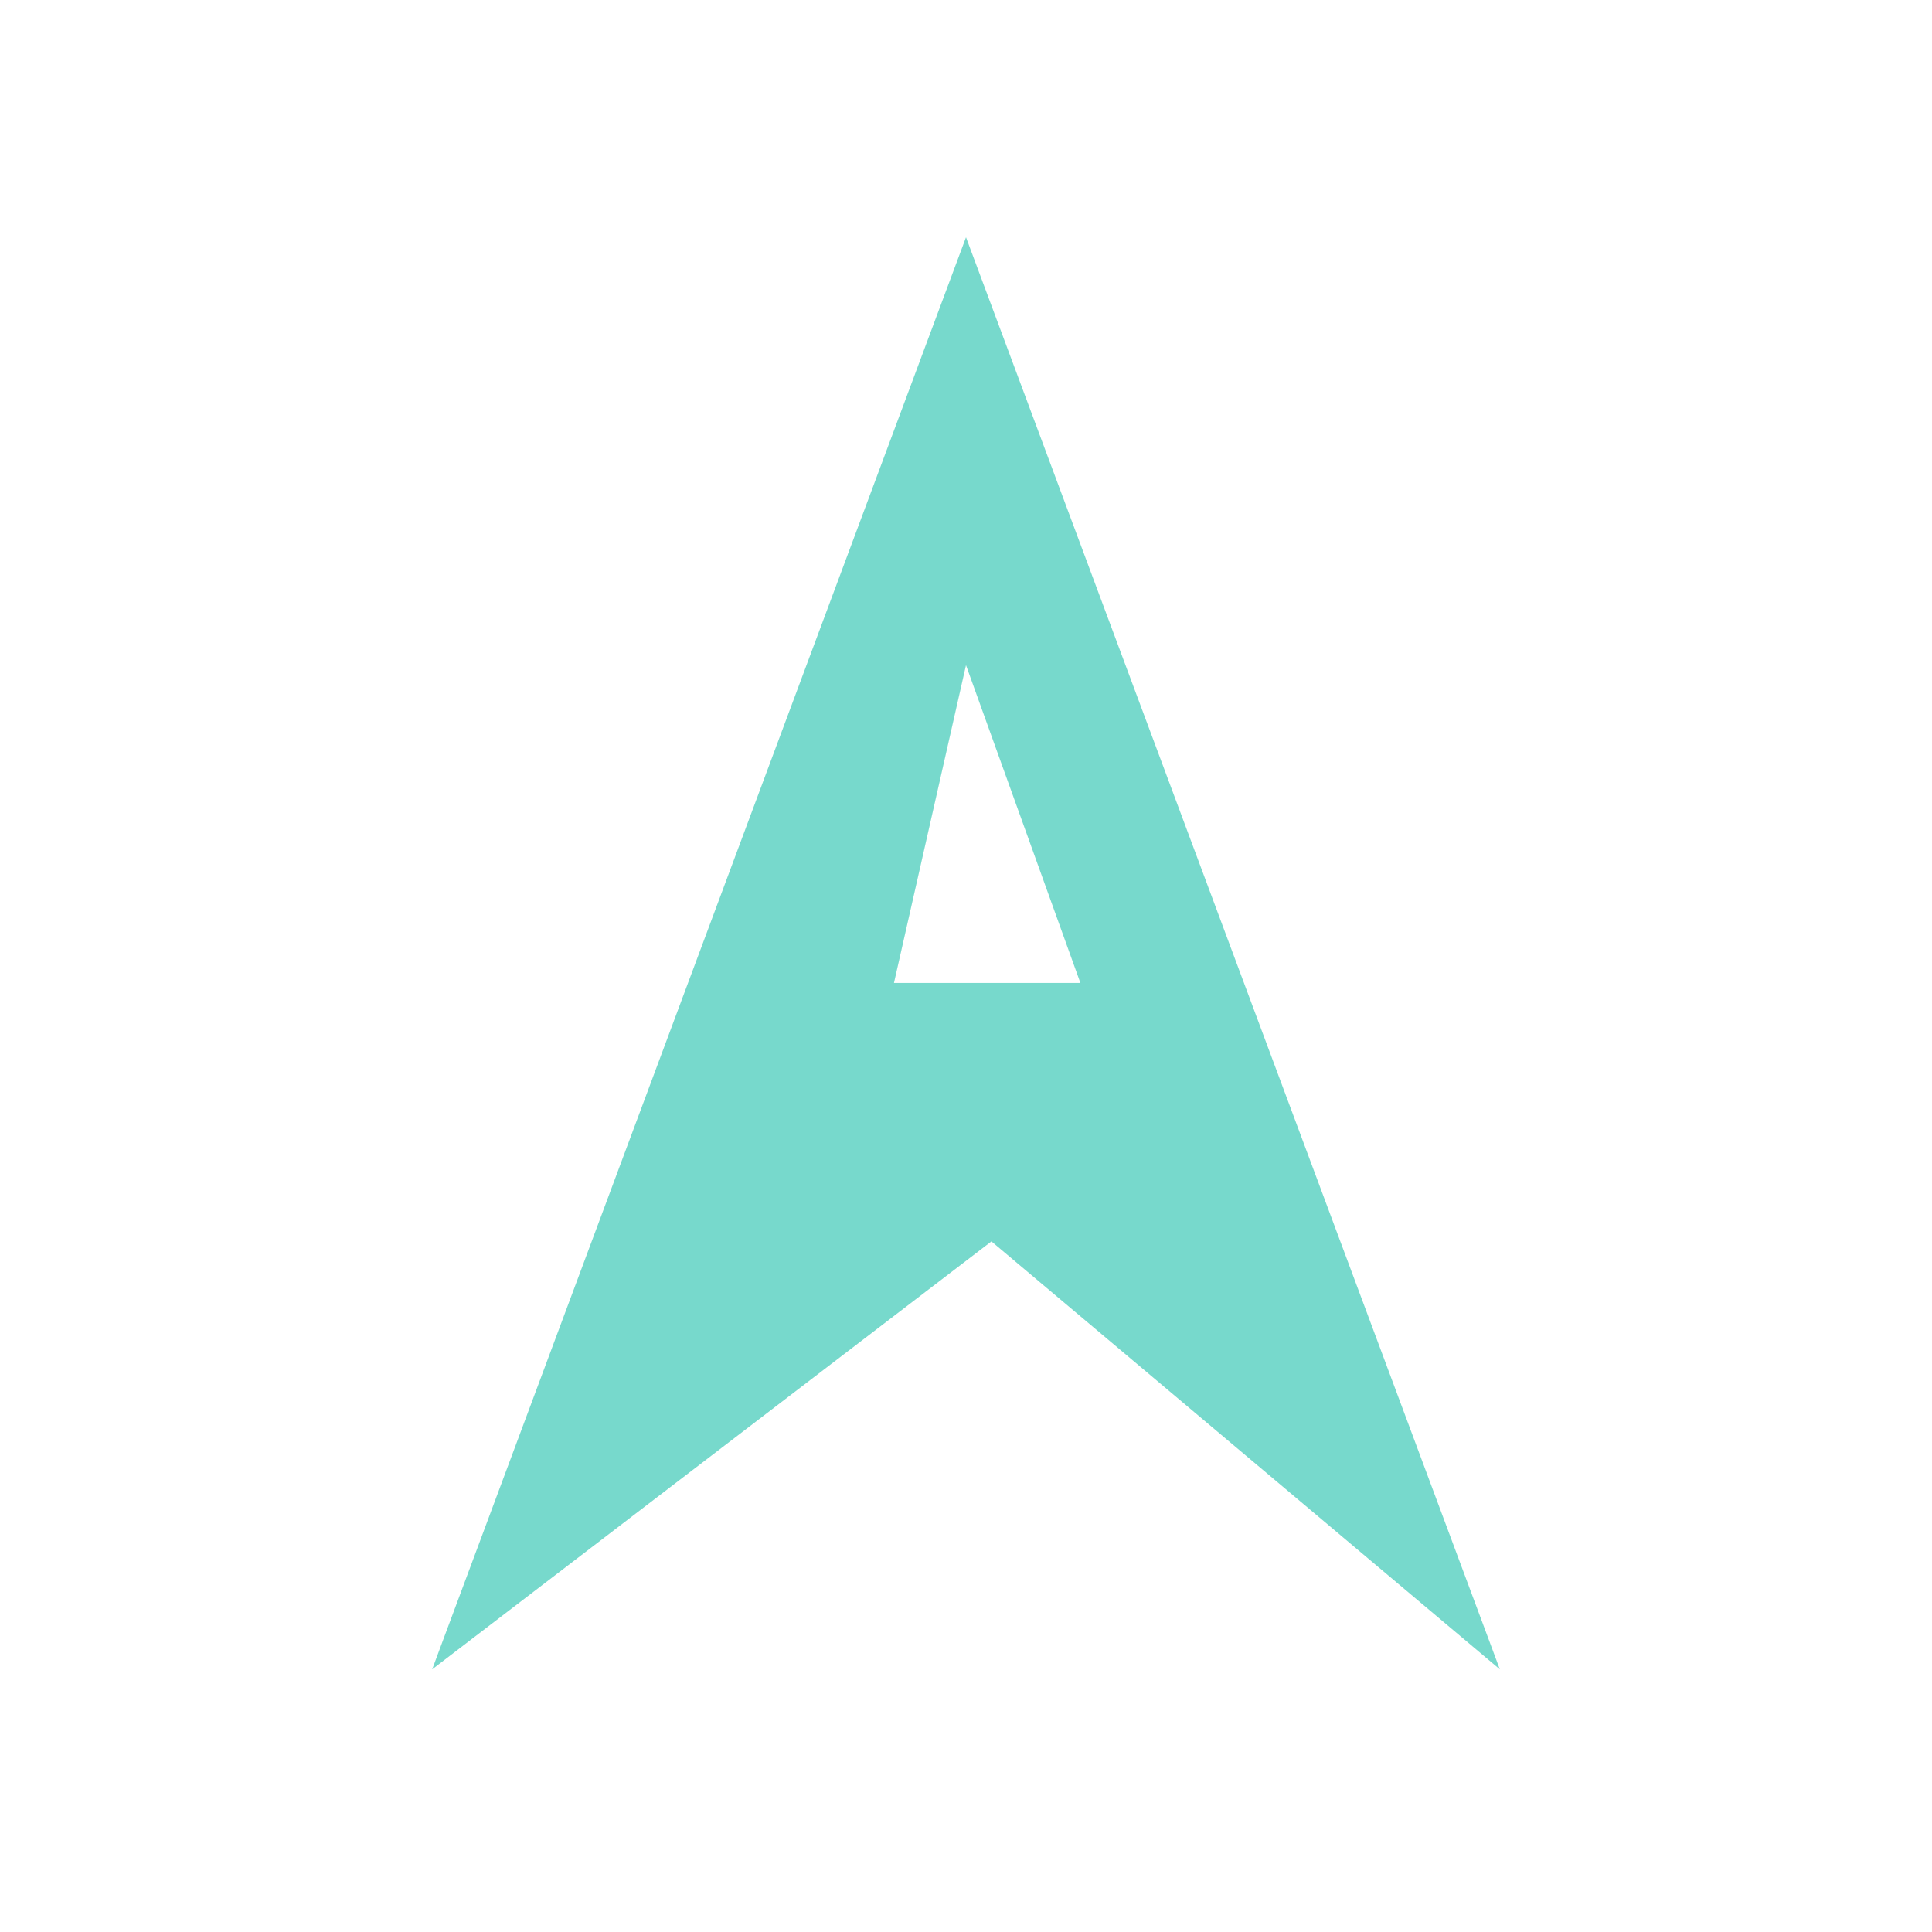
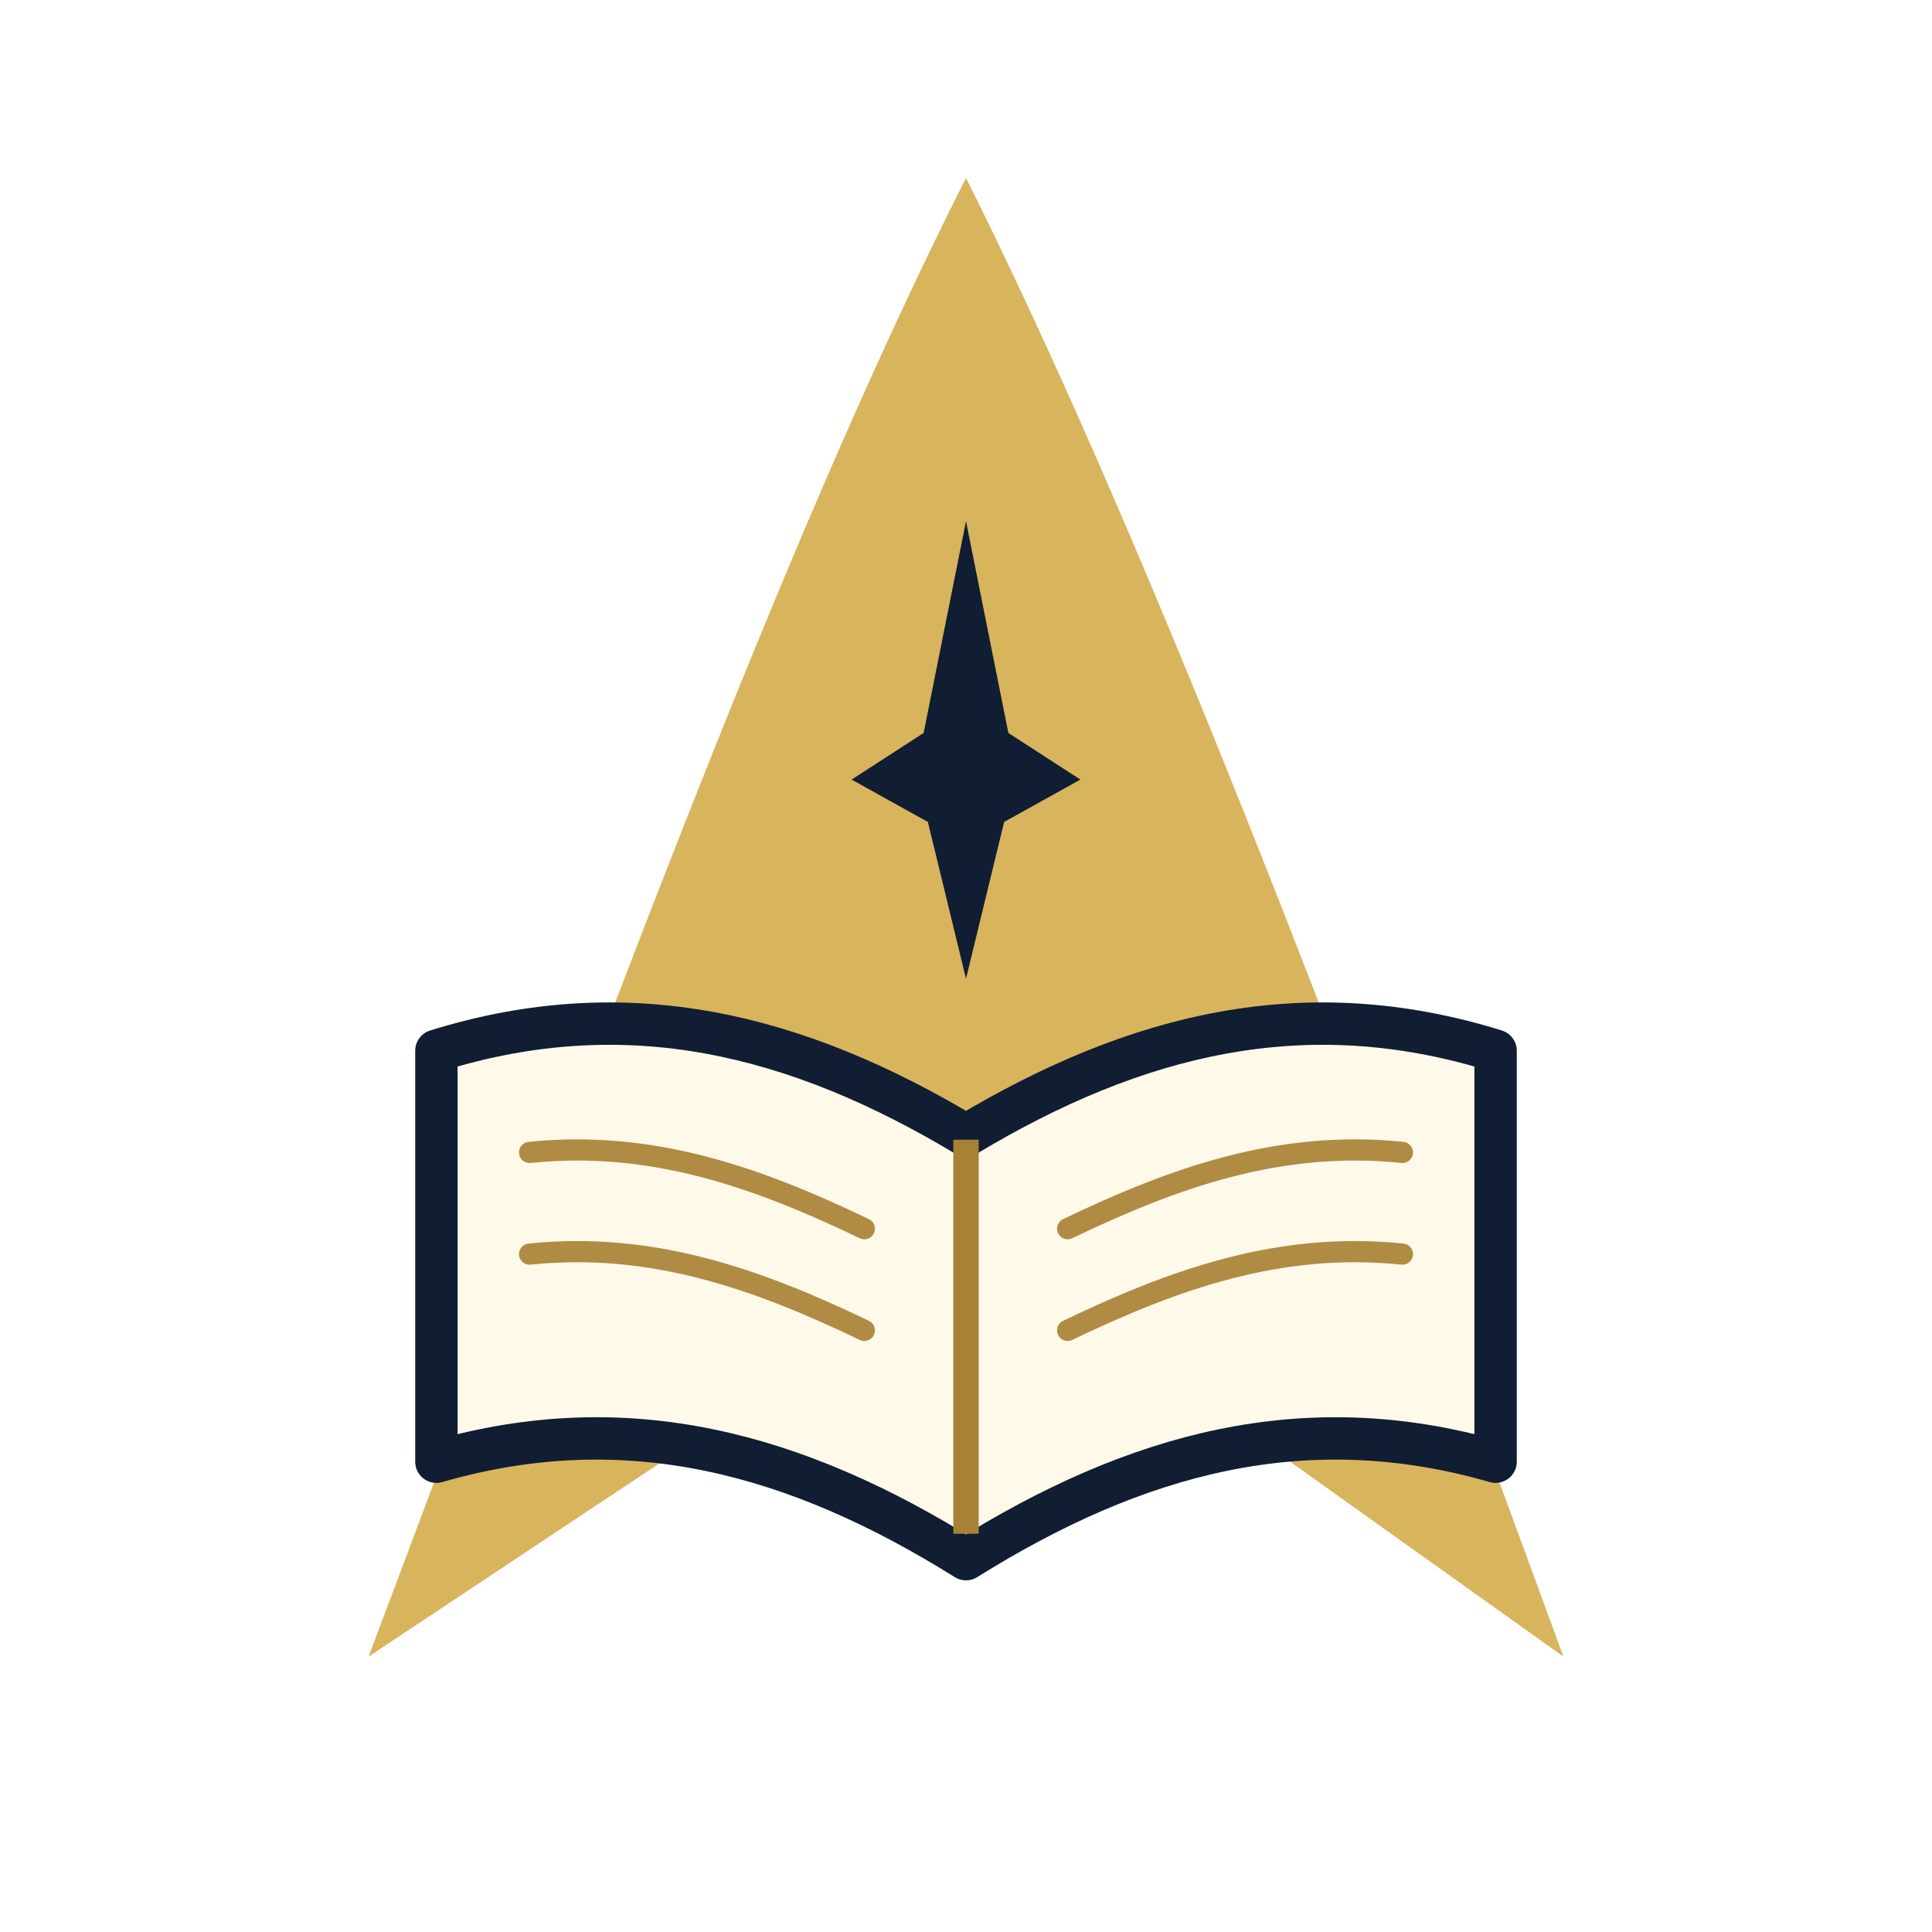
<svg xmlns="http://www.w3.org/2000/svg" width="456" height="456" viewBox="0 0 456 456">
-   <path fill="#77D9CC" fill-rule="evenodd" d="M228 56L354 394L234 293L102 394ZM228 157L211 232L255 232Z" />
+   <path fill="#D8B45D" d="M228 42C270 126 316 246 369 391L233 294L87 391C139 253 183 131 228 42Z" />
+   <path fill="#101D32" d="M228 123L218 173L201 184L219 194L228 231L237 194L255 184L238 173Z" />
+   <path d="M103 248C148 234 188 244 228 268C268 244 308 234 353 248V345C308 332 268 343 228 368C188 343 148 332 103 345Z" fill="#FFF9E9" stroke="#101D32" stroke-width="10" stroke-linejoin="round" />
+   <path d="M228 269V362" stroke="#A78236" stroke-width="6" />
+   <path d="M125 272C154 269 179 278 204 290M125 296C154 293 179 302 204 314M252 290C277 278 302 269 331 272M252 314C277 302 302 293 331 296" fill="none" stroke="#B08B43" stroke-width="5" stroke-linecap="round" />
</svg>
